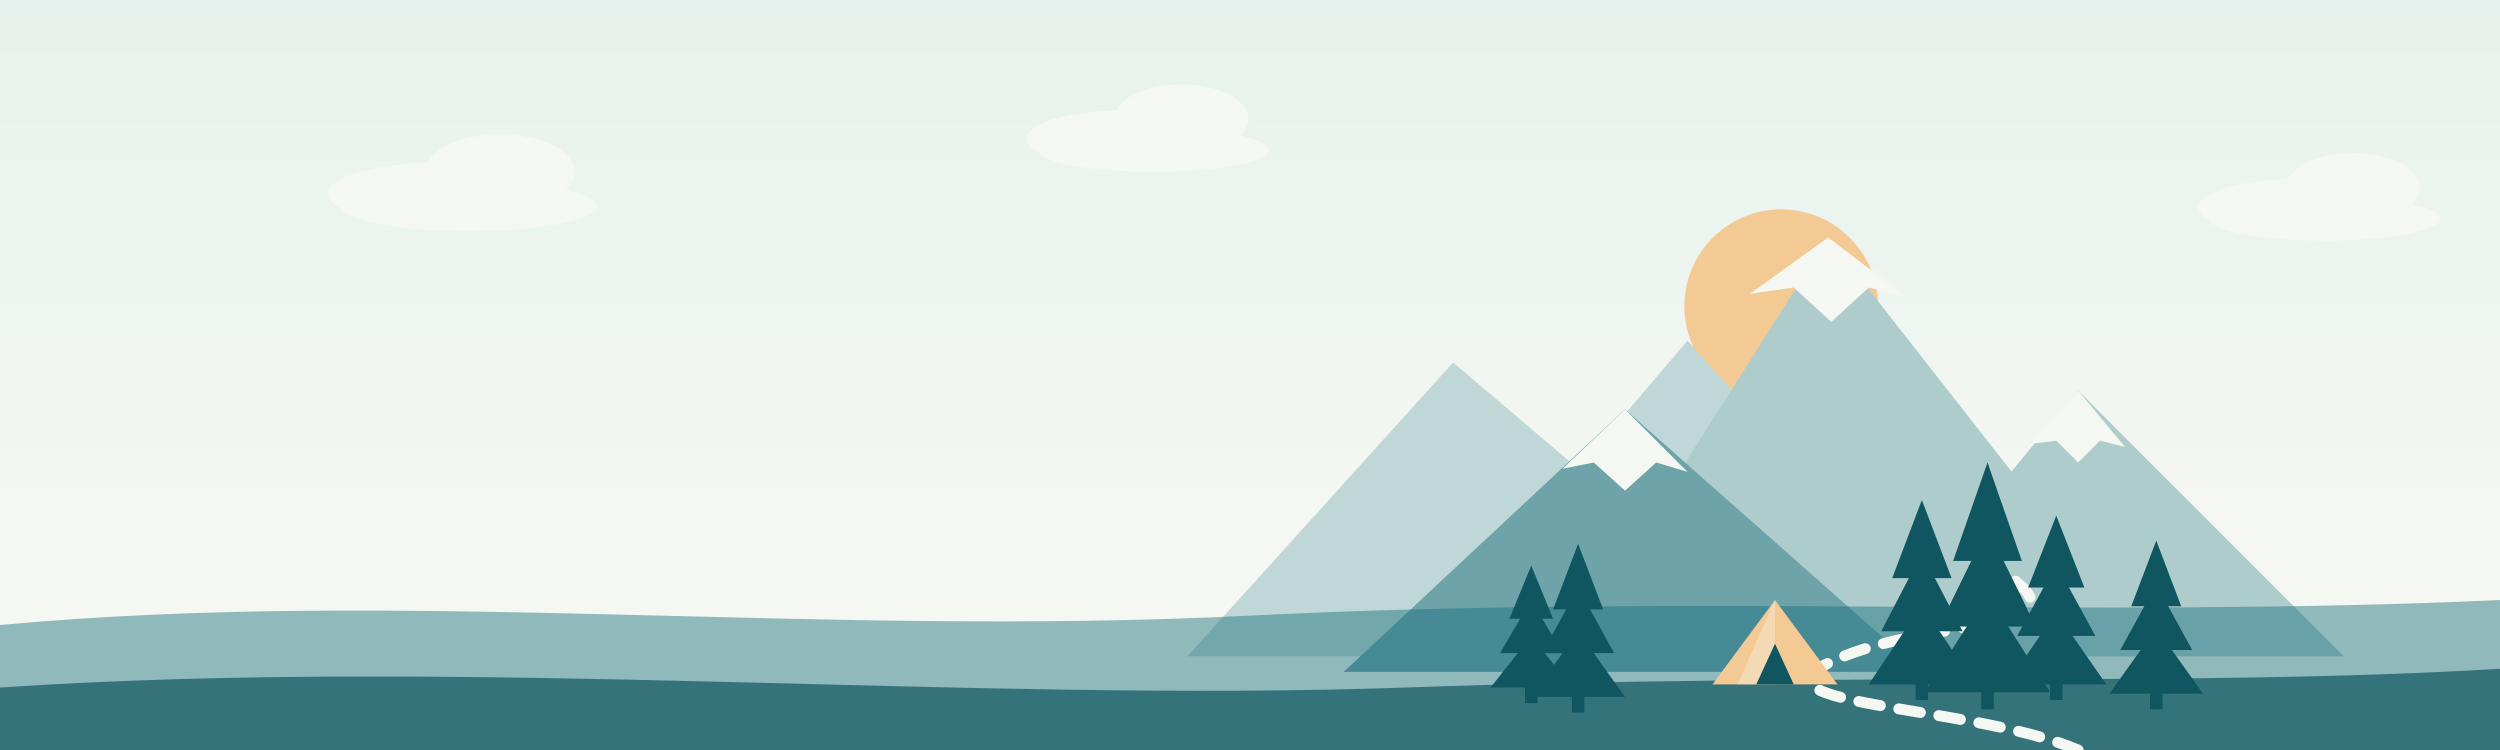
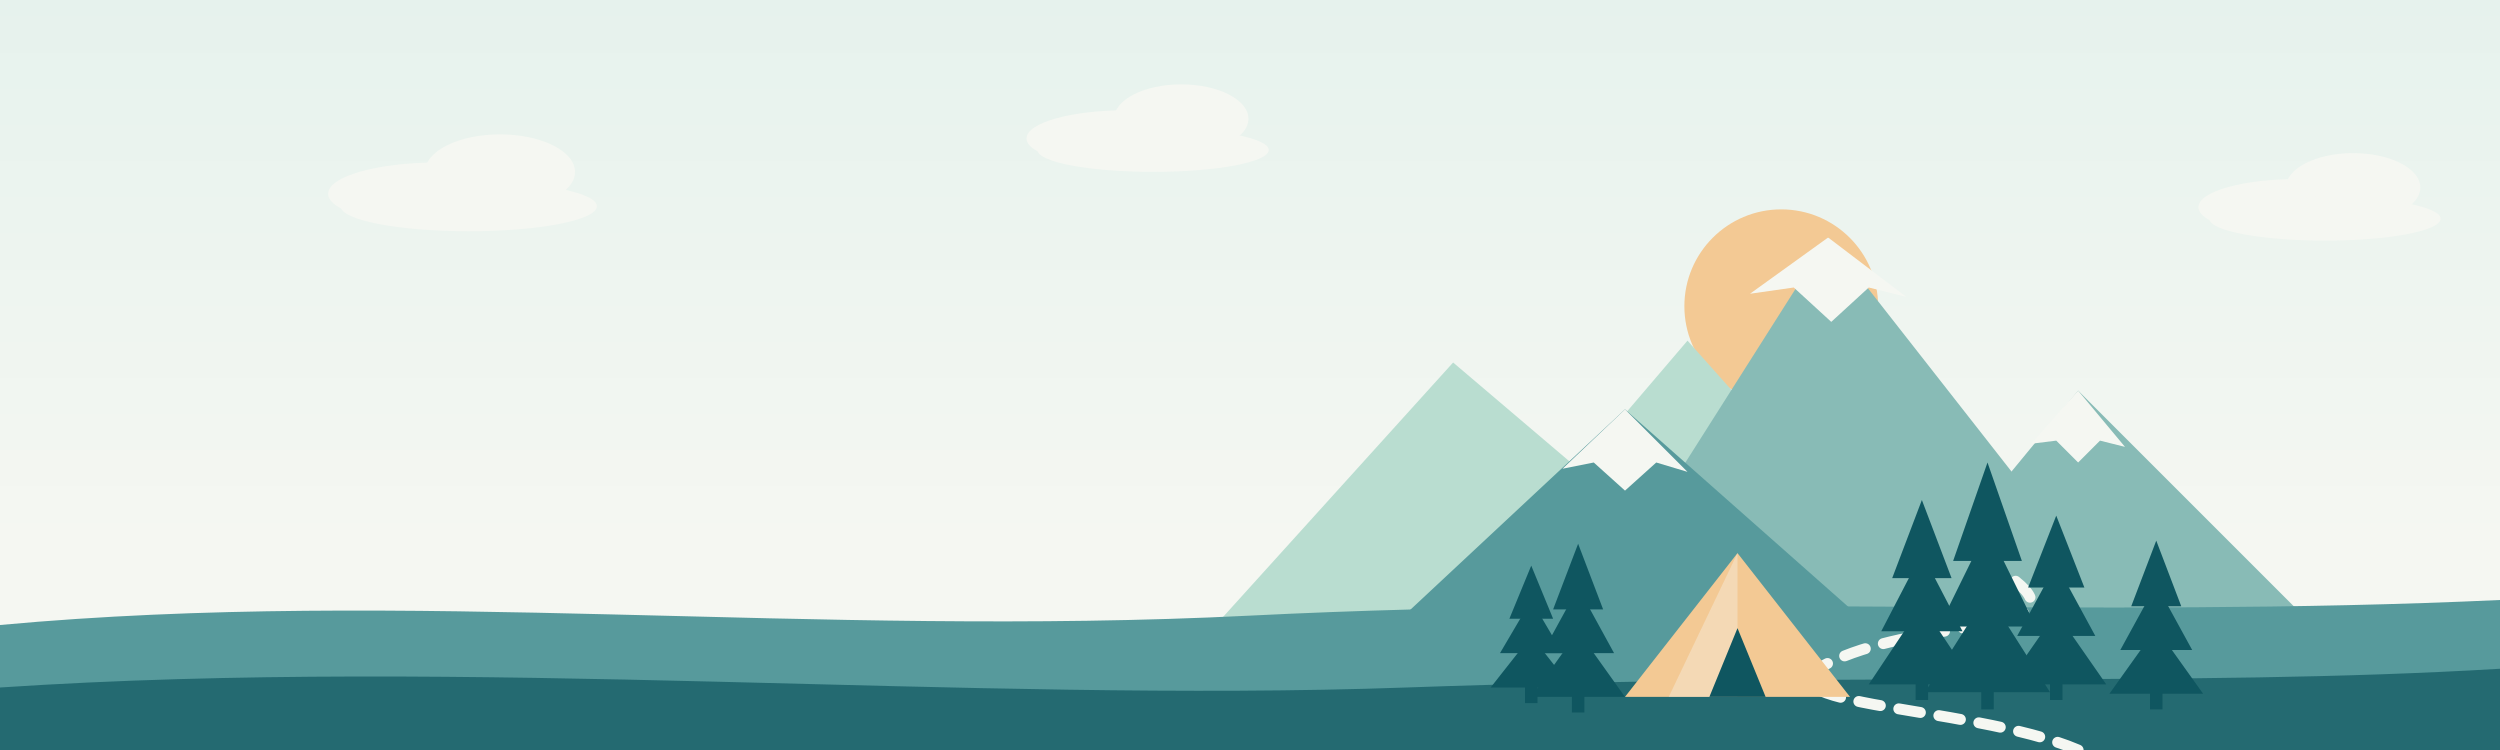
<svg xmlns="http://www.w3.org/2000/svg" viewBox="0 0 1600 480" preserveAspectRatio="xMidYMid slice">
  <defs>
    <linearGradient id="sky" x1="0" y1="0" x2="0" y2="1">
      <stop offset="0" stop-color="#E6F2ED" />
      <stop offset="0.72" stop-color="#F5F7F2" />
    </linearGradient>
  </defs>
  <rect width="1600" height="480" fill="url(#sky)" />
  <circle cx="1140" cy="196" r="62" fill="#F3C994" />
  <g fill="#F5F7F2">
    <ellipse cx="280" cy="124" rx="70" ry="20" />
    <ellipse cx="320" cy="110" rx="48" ry="24" />
    <ellipse cx="300" cy="132" rx="82" ry="16" />
  </g>
  <g fill="#F5F7F2">
    <ellipse cx="720" cy="88.6" rx="63" ry="18" />
    <ellipse cx="756" cy="76" rx="43" ry="22" />
    <ellipse cx="738" cy="96" rx="74" ry="14" />
  </g>
  <g fill="#F5F7F2">
    <ellipse cx="1470" cy="132.6" rx="63" ry="18" />
    <ellipse cx="1506" cy="120" rx="43" ry="22" />
    <ellipse cx="1488" cy="140" rx="74" ry="14" />
  </g>
-   <path d="M760 420 L930 232 L1010 300 L1080 218 L1260 420Z" fill="#BFD7D6" />
-   <path d="M1000 420 L1170 152 L1380 420Z" fill="#AFCCCD" />
+   <path d="M760 420 L930 232 L1010 300 L1080 218 L1260 420Z" fill="#B9DDD0" />
+   <path d="M1000 420 L1170 152 L1380 420Z" fill="#88BBB6" />
  <path d="M1120 188 L1170 152 L1220 190 L1196 184 L1172 206 L1148 184Z" fill="#F5F7F2" />
-   <path d="M1190 420 L1330 250 L1500 420Z" fill="#AFCCCD" />
+   <path d="M1190 420 L1330 250 L1500 420Z" fill="#88BBB6" />
  <path d="M1300 284 L1330 250 L1360 286 L1344 282 L1330 296 L1316 282Z" fill="#F5F7F2" />
-   <path d="M860 430 L1040 262 L1230 430Z" fill="#6DA3A9" />
+   <path d="M860 430 L1040 262 L1230 430Z" fill="#579A9C" />
  <path d="M1000 300 L1040 262 L1080 302 L1060 296 L1040 314 L1020 296Z" fill="#F5F7F2" />
-   <path d="M0 400 C260 376 520 408 800 394 C1080 380 1340 396 1600 384 L1600 480 L0 480Z" fill="#166D7A" fill-opacity="0.45" />
+   <path d="M0 400 C260 376 520 408 800 394 C1080 380 1340 396 1600 384 L1600 480 L0 480Z" fill="#579A9C" />
  <path d="M0 440 C300 420 620 450 900 440 C1180 430 1400 440 1600 428 L1600 480 L0 480Z" fill="#0F5660" fill-opacity="0.7" />
  <path d="M1330 480 C1260 450 1100 452 1180 420 C1240 396 1330 404 1290 372" fill="none" stroke="#F5F7F2" stroke-width="7" stroke-linecap="round" stroke-dasharray="14 12" />
-   <path d="M1096 438 L1136 384 L1176 438Z" fill="#F3C994" />
-   <path d="M1136 384 L1136 438 L1112 438Z" fill="#F5F7F2" fill-opacity="0.35" />
-   <path d="M1124 438 L1136 412 L1148 438Z" fill="#0F5660" />
+   <path d="M1040 446 L1112 354 L1184 446Z" fill="#F3C994" />
+   <path d="M1112 354 L1112 446 L1068 446Z" fill="#F5F7F2" fill-opacity="0.35" />
+   <path d="M1094 446 L1112 402 L1130 446Z" fill="#0F5660" />
  <path d="M1230 320 L1211 370 L1249 370Z" fill="#0F5660" />
  <path d="M1230 354 L1204 404 L1256 404Z" fill="#0F5660" />
  <path d="M1230 387 L1196 438 L1264 438Z" fill="#0F5660" />
  <rect x="1226" y="434" width="8" height="14" fill="#0F5660" />
  <path d="M1272 296 L1250 359 L1294 359Z" fill="#0F5660" />
  <path d="M1272 338 L1241 401 L1303 401Z" fill="#0F5660" />
  <path d="M1272 380 L1232 443 L1312 443Z" fill="#0F5660" />
  <rect x="1268" y="440" width="8" height="14" fill="#0F5660" />
  <path d="M1316 330 L1298 376 L1334 376Z" fill="#0F5660" />
  <path d="M1316 361 L1291 407 L1341 407Z" fill="#0F5660" />
  <path d="M1316 392 L1284 438 L1348 438Z" fill="#0F5660" />
  <rect x="1312" y="434" width="8" height="14" fill="#0F5660" />
  <path d="M1010 348 L994 390 L1026 390Z" fill="#0F5660" />
  <path d="M1010 376 L987 418 L1033 418Z" fill="#0F5660" />
  <path d="M1010 404 L980 446 L1040 446Z" fill="#0F5660" />
  <rect x="1006" y="442" width="8" height="14" fill="#0F5660" />
  <path d="M980 362 L966 396 L994 396Z" fill="#0F5660" />
  <path d="M980 384 L960 418 L1000 418Z" fill="#0F5660" />
  <path d="M980 407 L954 440 L1006 440Z" fill="#0F5660" />
  <rect x="976" y="436" width="8" height="14" fill="#0F5660" />
  <path d="M1380 346 L1364 388 L1396 388Z" fill="#0F5660" />
  <path d="M1380 374 L1357 416 L1403 416Z" fill="#0F5660" />
  <path d="M1380 402 L1350 444 L1410 444Z" fill="#0F5660" />
  <rect x="1376" y="440" width="8" height="14" fill="#0F5660" />
</svg>
